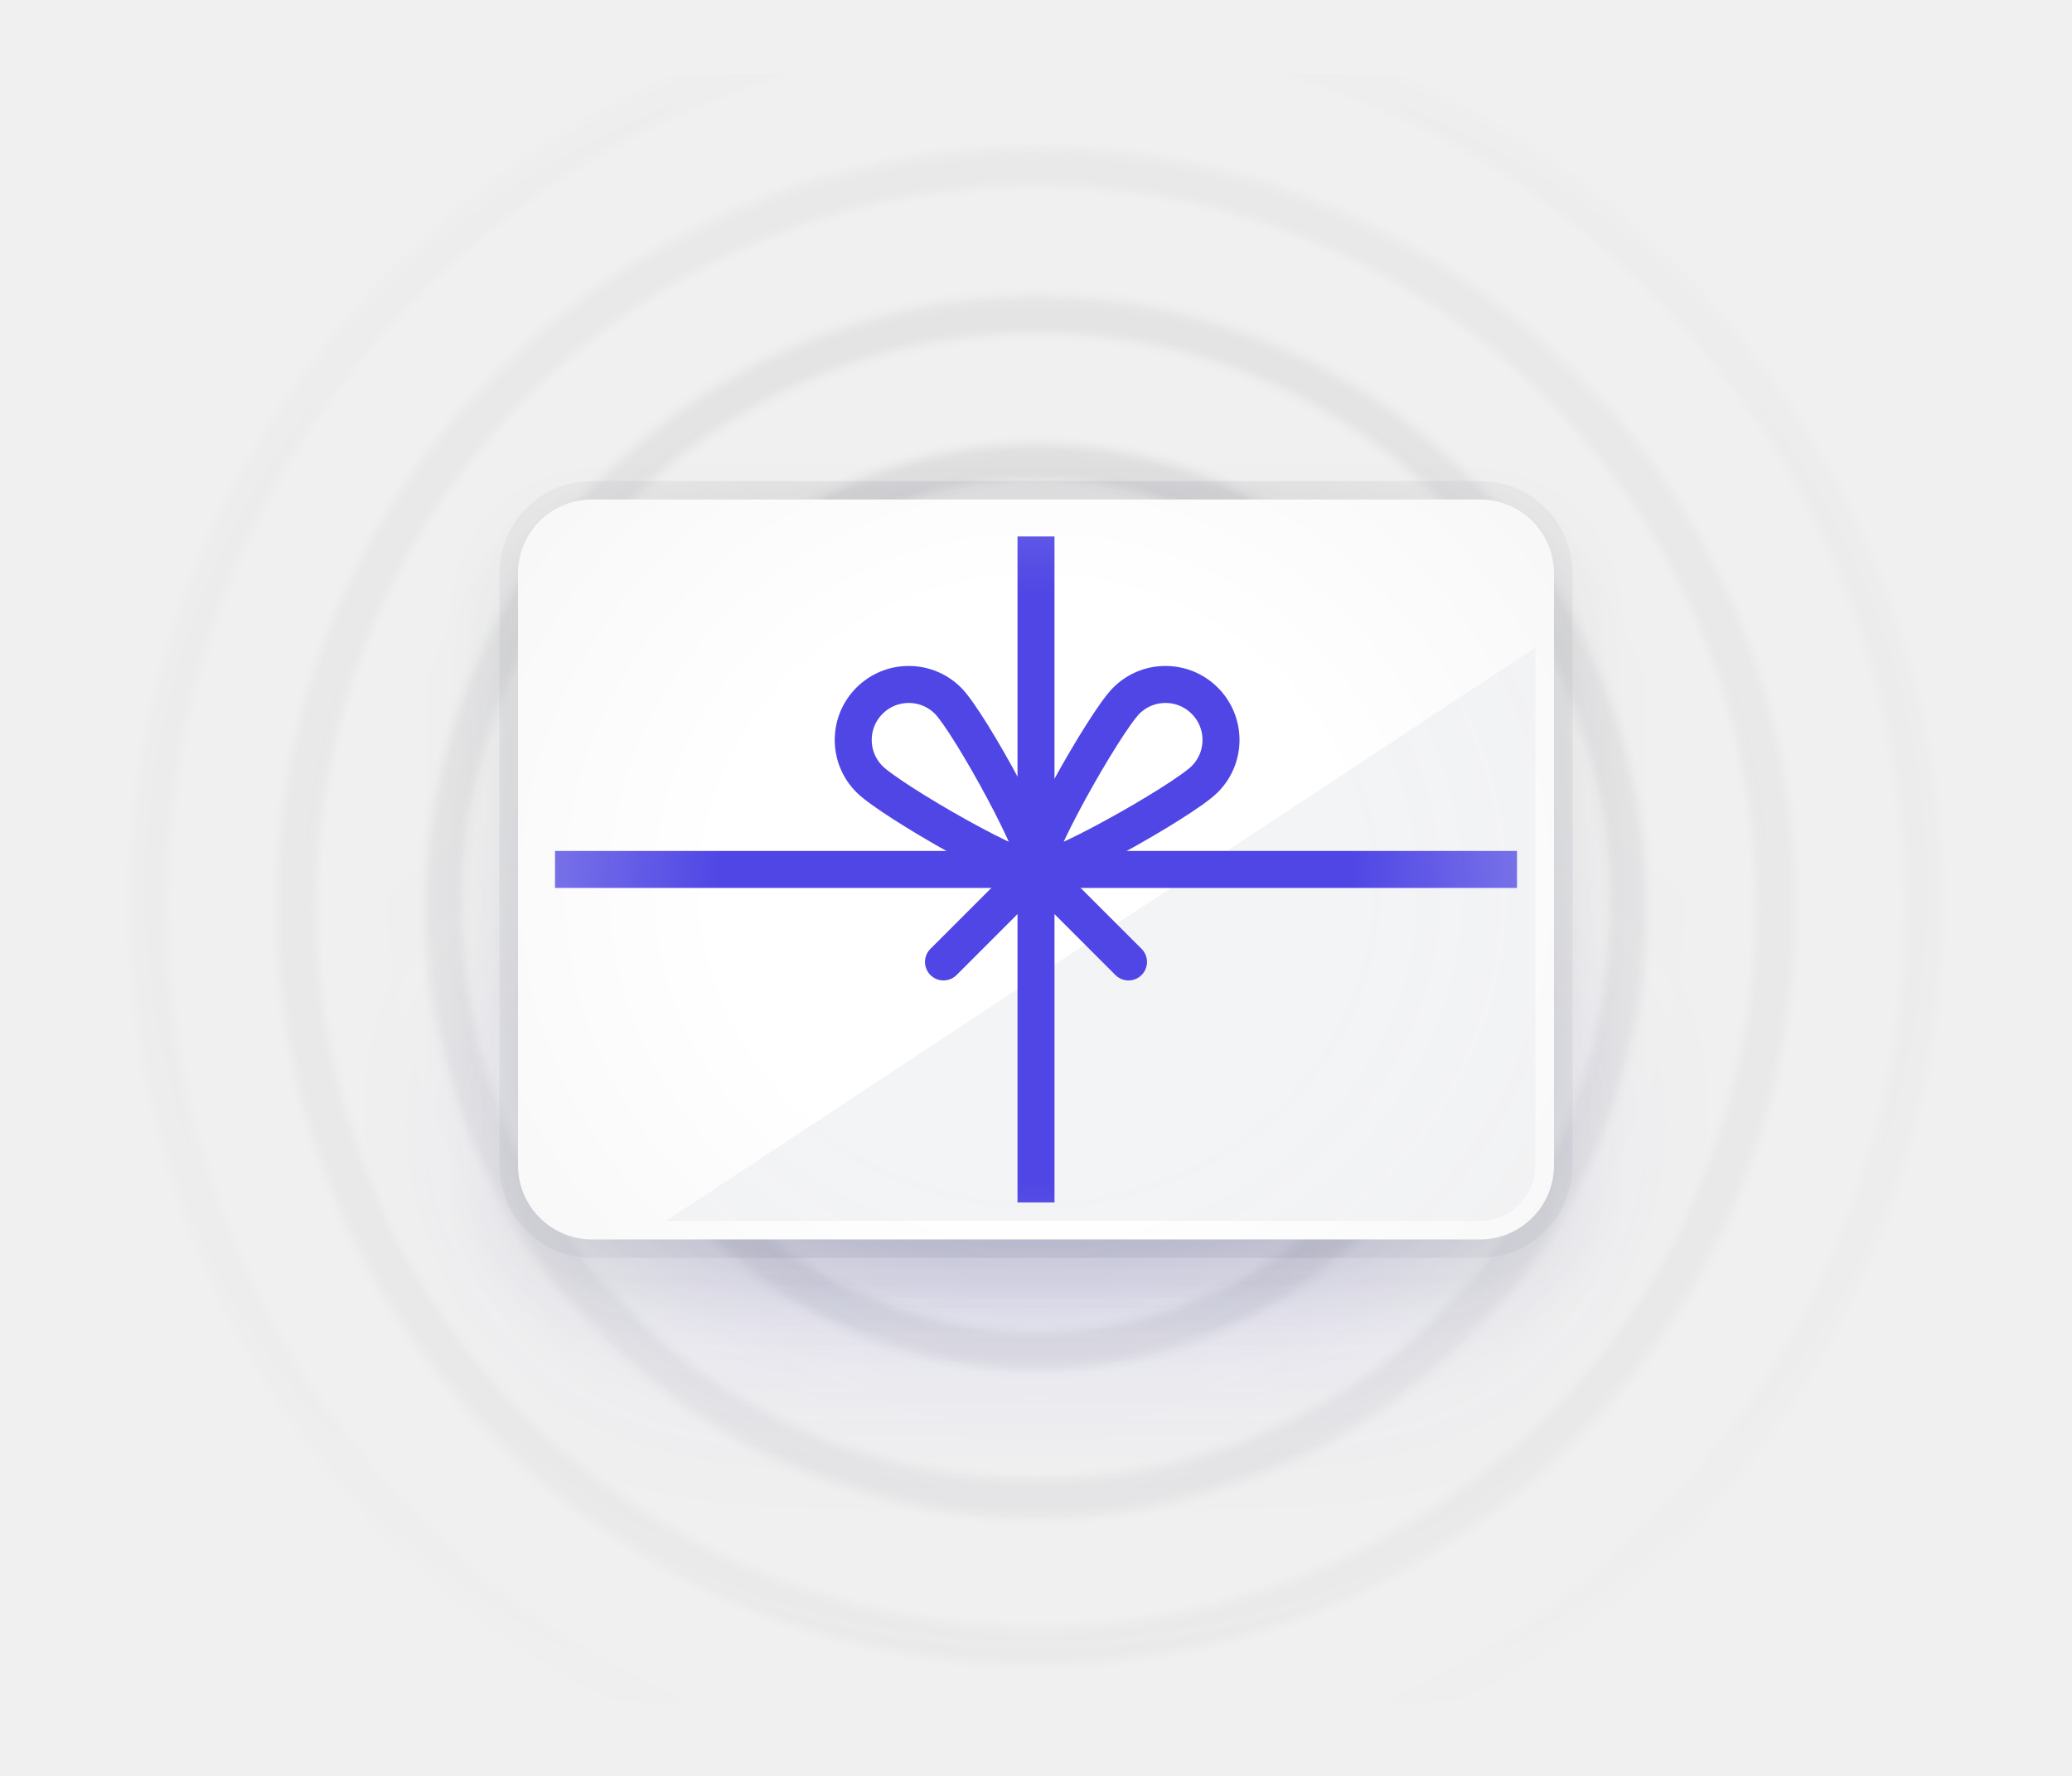
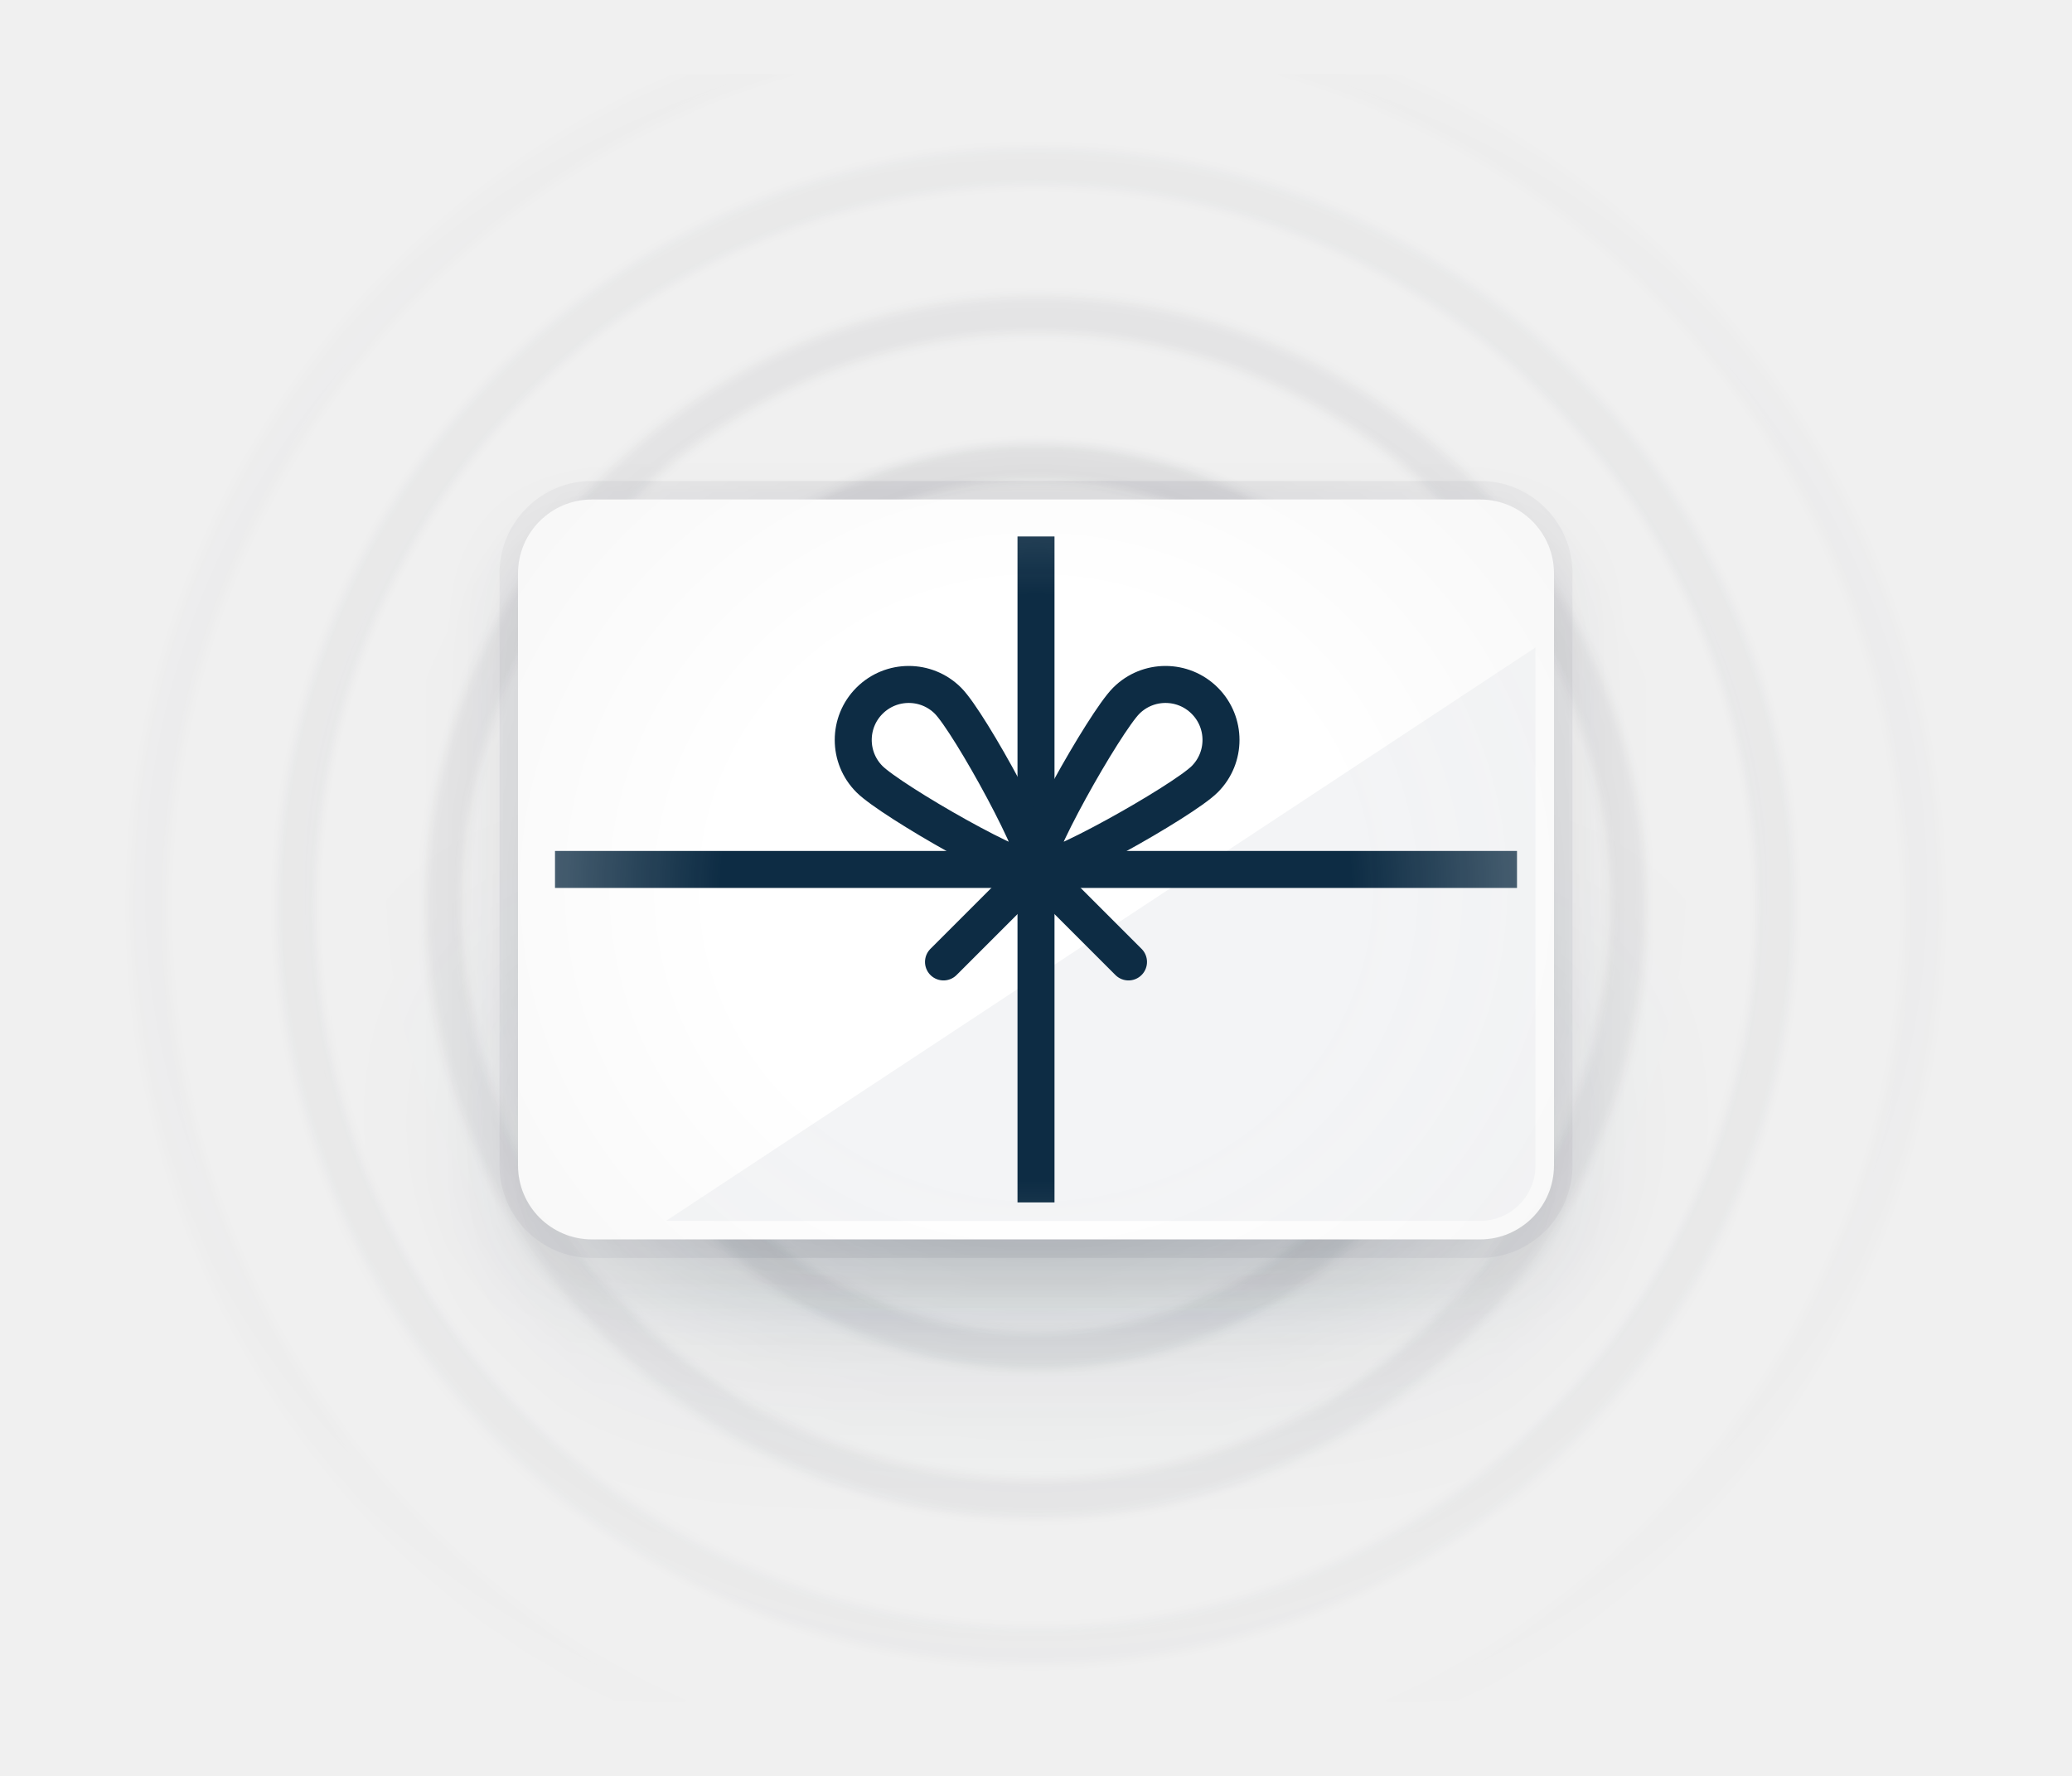
<svg xmlns="http://www.w3.org/2000/svg" width="112" height="96" viewBox="0 0 112 96" fill="none">
  <mask id="mask0" mask-type="alpha" maskUnits="userSpaceOnUse" x="4" y="4" width="104" height="88">
    <rect x="4" y="4" width="104" height="88" fill="url(#paint0_radial)" />
  </mask>
  <g mask="url(#mask0)">
    <g opacity="0.1" filter="url(#filter0_f)">
      <circle cx="56" cy="49" r="40" stroke="#111827" stroke-width="2" />
    </g>
    <g opacity="0.1" filter="url(#filter1_f)">
      <circle cx="56" cy="49" r="48" stroke="#111827" stroke-width="2" />
    </g>
    <g opacity="0.1" filter="url(#filter2_f)">
      <circle cx="56" cy="49" r="32" stroke="#111827" stroke-width="2" />
    </g>
    <g opacity="0.1" filter="url(#filter3_f)">
      <circle cx="56" cy="49" r="24" stroke="#111827" stroke-width="2" />
    </g>
    <g opacity="0.1" filter="url(#filter4_f)">
      <circle cx="56" cy="49" r="16" stroke="#111827" stroke-width="2" />
    </g>
    <g opacity="0.2" filter="url(#filter5_f)">
-       <path d="M34 71H78L83.106 60.789C84.435 58.129 82.501 55 79.528 55H32.472C29.499 55 27.565 58.129 28.894 60.789L34 71Z" fill="#4F46E5" />
+       <path d="M34 71H78L83.106 60.789C84.435 58.129 82.501 55 79.528 55H32.472C29.499 55 27.565 58.129 28.894 60.789L34 71Z" fill="#0d2c44" />
    </g>
    <g filter="url(#filter6_dd)">
      <rect x="28" y="27" width="56" height="40" rx="4" fill="white" />
      <rect x="27.5" y="26.5" width="57" height="41" rx="4.5" stroke="#121826" stroke-opacity="0.08" />
    </g>
    <path d="M83 35L36 66H80C81.657 66 83 64.657 83 63V35Z" fill="#F3F4F6" />
-     <path d="M30 47H82" stroke="#4F46E5" stroke-width="2" />
-     <path d="M56 29V65" stroke="#4F46E5" stroke-width="2" />
-     <path d="M65.121 42.121C63.95 43.293 56.5 47.5 56 47C55.5 46.5 59.707 39.05 60.879 37.879C62.05 36.707 63.95 36.707 65.121 37.879C66.293 39.05 66.293 40.95 65.121 42.121Z" stroke="#4F46E5" stroke-width="2" />
-     <path d="M47 42.121C48.172 43.293 55.5 47.5 56 47C56.5 46.5 52.414 39.05 51.243 37.879C50.071 36.707 48.172 36.707 47 37.879C45.828 39.05 45.828 40.95 47 42.121Z" stroke="#4F46E5" stroke-width="2" />
-     <path d="M61 52L56 47L51 52" stroke="#4F46E5" stroke-width="2" stroke-linecap="round" />
+     <path d="M30 47H82" stroke="#0d2c44" stroke-width="2" />
+     <path d="M56 29V65" stroke="#0d2c44" stroke-width="2" />
+     <path d="M65.121 42.121C63.95 43.293 56.5 47.5 56 47C55.5 46.5 59.707 39.05 60.879 37.879C62.05 36.707 63.95 36.707 65.121 37.879C66.293 39.05 66.293 40.95 65.121 42.121Z" stroke="#0d2c44" stroke-width="2" />
+     <path d="M47 42.121C48.172 43.293 55.5 47.5 56 47C56.5 46.5 52.414 39.05 51.243 37.879C50.071 36.707 48.172 36.707 47 37.879C45.828 39.05 45.828 40.95 47 42.121Z" stroke="#0d2c44" stroke-width="2" />
+     <path d="M61 52L56 47L51 52" stroke="#0d2c44" stroke-width="2" stroke-linecap="round" />
  </g>
  <defs>
    <filter id="filter0_f" x="14.5" y="7.5" width="83" height="83" filterUnits="userSpaceOnUse" color-interpolation-filters="sRGB">
      <feFlood flood-opacity="0" result="BackgroundImageFix" />
      <feBlend mode="normal" in="SourceGraphic" in2="BackgroundImageFix" result="shape" />
      <feGaussianBlur stdDeviation="0.25" result="effect1_foregroundBlur" />
    </filter>
    <filter id="filter1_f" x="6.5" y="-0.5" width="99" height="99" filterUnits="userSpaceOnUse" color-interpolation-filters="sRGB">
      <feFlood flood-opacity="0" result="BackgroundImageFix" />
      <feBlend mode="normal" in="SourceGraphic" in2="BackgroundImageFix" result="shape" />
      <feGaussianBlur stdDeviation="0.25" result="effect1_foregroundBlur" />
    </filter>
    <filter id="filter2_f" x="22.5" y="15.5" width="67" height="67" filterUnits="userSpaceOnUse" color-interpolation-filters="sRGB">
      <feFlood flood-opacity="0" result="BackgroundImageFix" />
      <feBlend mode="normal" in="SourceGraphic" in2="BackgroundImageFix" result="shape" />
      <feGaussianBlur stdDeviation="0.25" result="effect1_foregroundBlur" />
    </filter>
    <filter id="filter3_f" x="30.5" y="23.5" width="51" height="51" filterUnits="userSpaceOnUse" color-interpolation-filters="sRGB">
      <feFlood flood-opacity="0" result="BackgroundImageFix" />
      <feBlend mode="normal" in="SourceGraphic" in2="BackgroundImageFix" result="shape" />
      <feGaussianBlur stdDeviation="0.25" result="effect1_foregroundBlur" />
    </filter>
    <filter id="filter4_f" x="38.5" y="31.5" width="35" height="35" filterUnits="userSpaceOnUse" color-interpolation-filters="sRGB">
      <feFlood flood-opacity="0" result="BackgroundImageFix" />
      <feBlend mode="normal" in="SourceGraphic" in2="BackgroundImageFix" result="shape" />
      <feGaussianBlur stdDeviation="0.25" result="effect1_foregroundBlur" />
    </filter>
    <filter id="filter5_f" x="16.467" y="43" width="79.066" height="40" filterUnits="userSpaceOnUse" color-interpolation-filters="sRGB">
      <feFlood flood-opacity="0" result="BackgroundImageFix" />
      <feBlend mode="normal" in="SourceGraphic" in2="BackgroundImageFix" result="shape" />
      <feGaussianBlur stdDeviation="6" result="effect1_foregroundBlur" />
    </filter>
    <filter id="filter6_dd" x="22" y="24" width="68" height="52" filterUnits="userSpaceOnUse" color-interpolation-filters="sRGB">
      <feFlood flood-opacity="0" result="BackgroundImageFix" />
      <feColorMatrix in="SourceAlpha" type="matrix" values="0 0 0 0 0 0 0 0 0 0 0 0 0 0 0 0 0 0 127 0" />
      <feOffset dy="3" />
      <feGaussianBlur stdDeviation="2.5" />
      <feColorMatrix type="matrix" values="0 0 0 0 0.071 0 0 0 0 0.094 0 0 0 0 0.149 0 0 0 0.04 0" />
      <feBlend mode="normal" in2="BackgroundImageFix" result="effect1_dropShadow" />
      <feColorMatrix in="SourceAlpha" type="matrix" values="0 0 0 0 0 0 0 0 0 0 0 0 0 0 0 0 0 0 127 0" />
      <feOffset dy="2" />
      <feGaussianBlur stdDeviation="1.5" />
      <feColorMatrix type="matrix" values="0 0 0 0 0.071 0 0 0 0 0.094 0 0 0 0 0.149 0 0 0 0.08 0" />
      <feBlend mode="normal" in2="effect1_dropShadow" result="effect2_dropShadow" />
      <feBlend mode="normal" in="SourceGraphic" in2="effect2_dropShadow" result="shape" />
    </filter>
    <radialGradient id="paint0_radial" cx="0" cy="0" r="1" gradientUnits="userSpaceOnUse" gradientTransform="translate(56 48) rotate(90) scale(69 72.9204)">
      <stop offset="0.232" stop-color="#C4C4C4" />
      <stop offset="0.725" stop-color="#C4C4C4" stop-opacity="0" />
    </radialGradient>
  </defs>
</svg>
